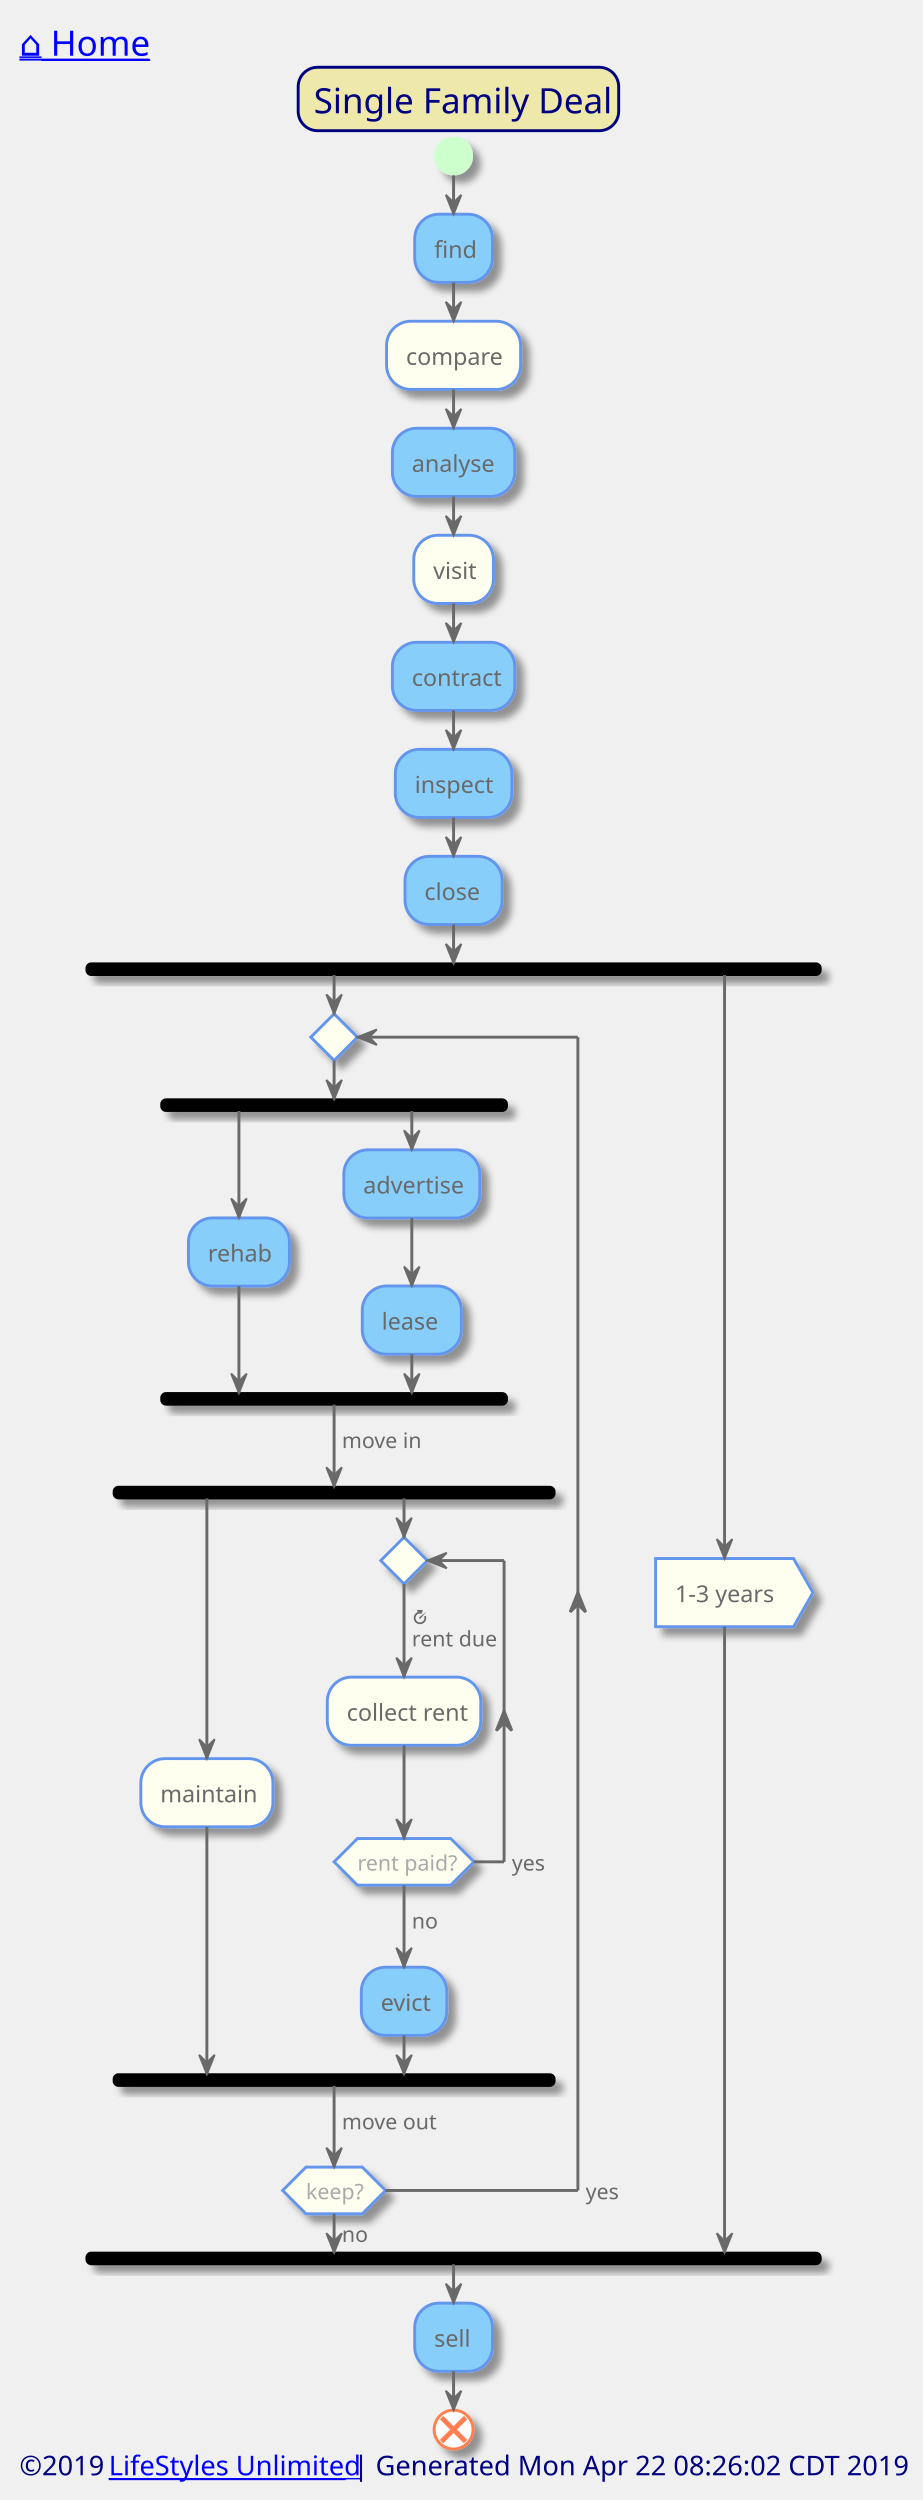
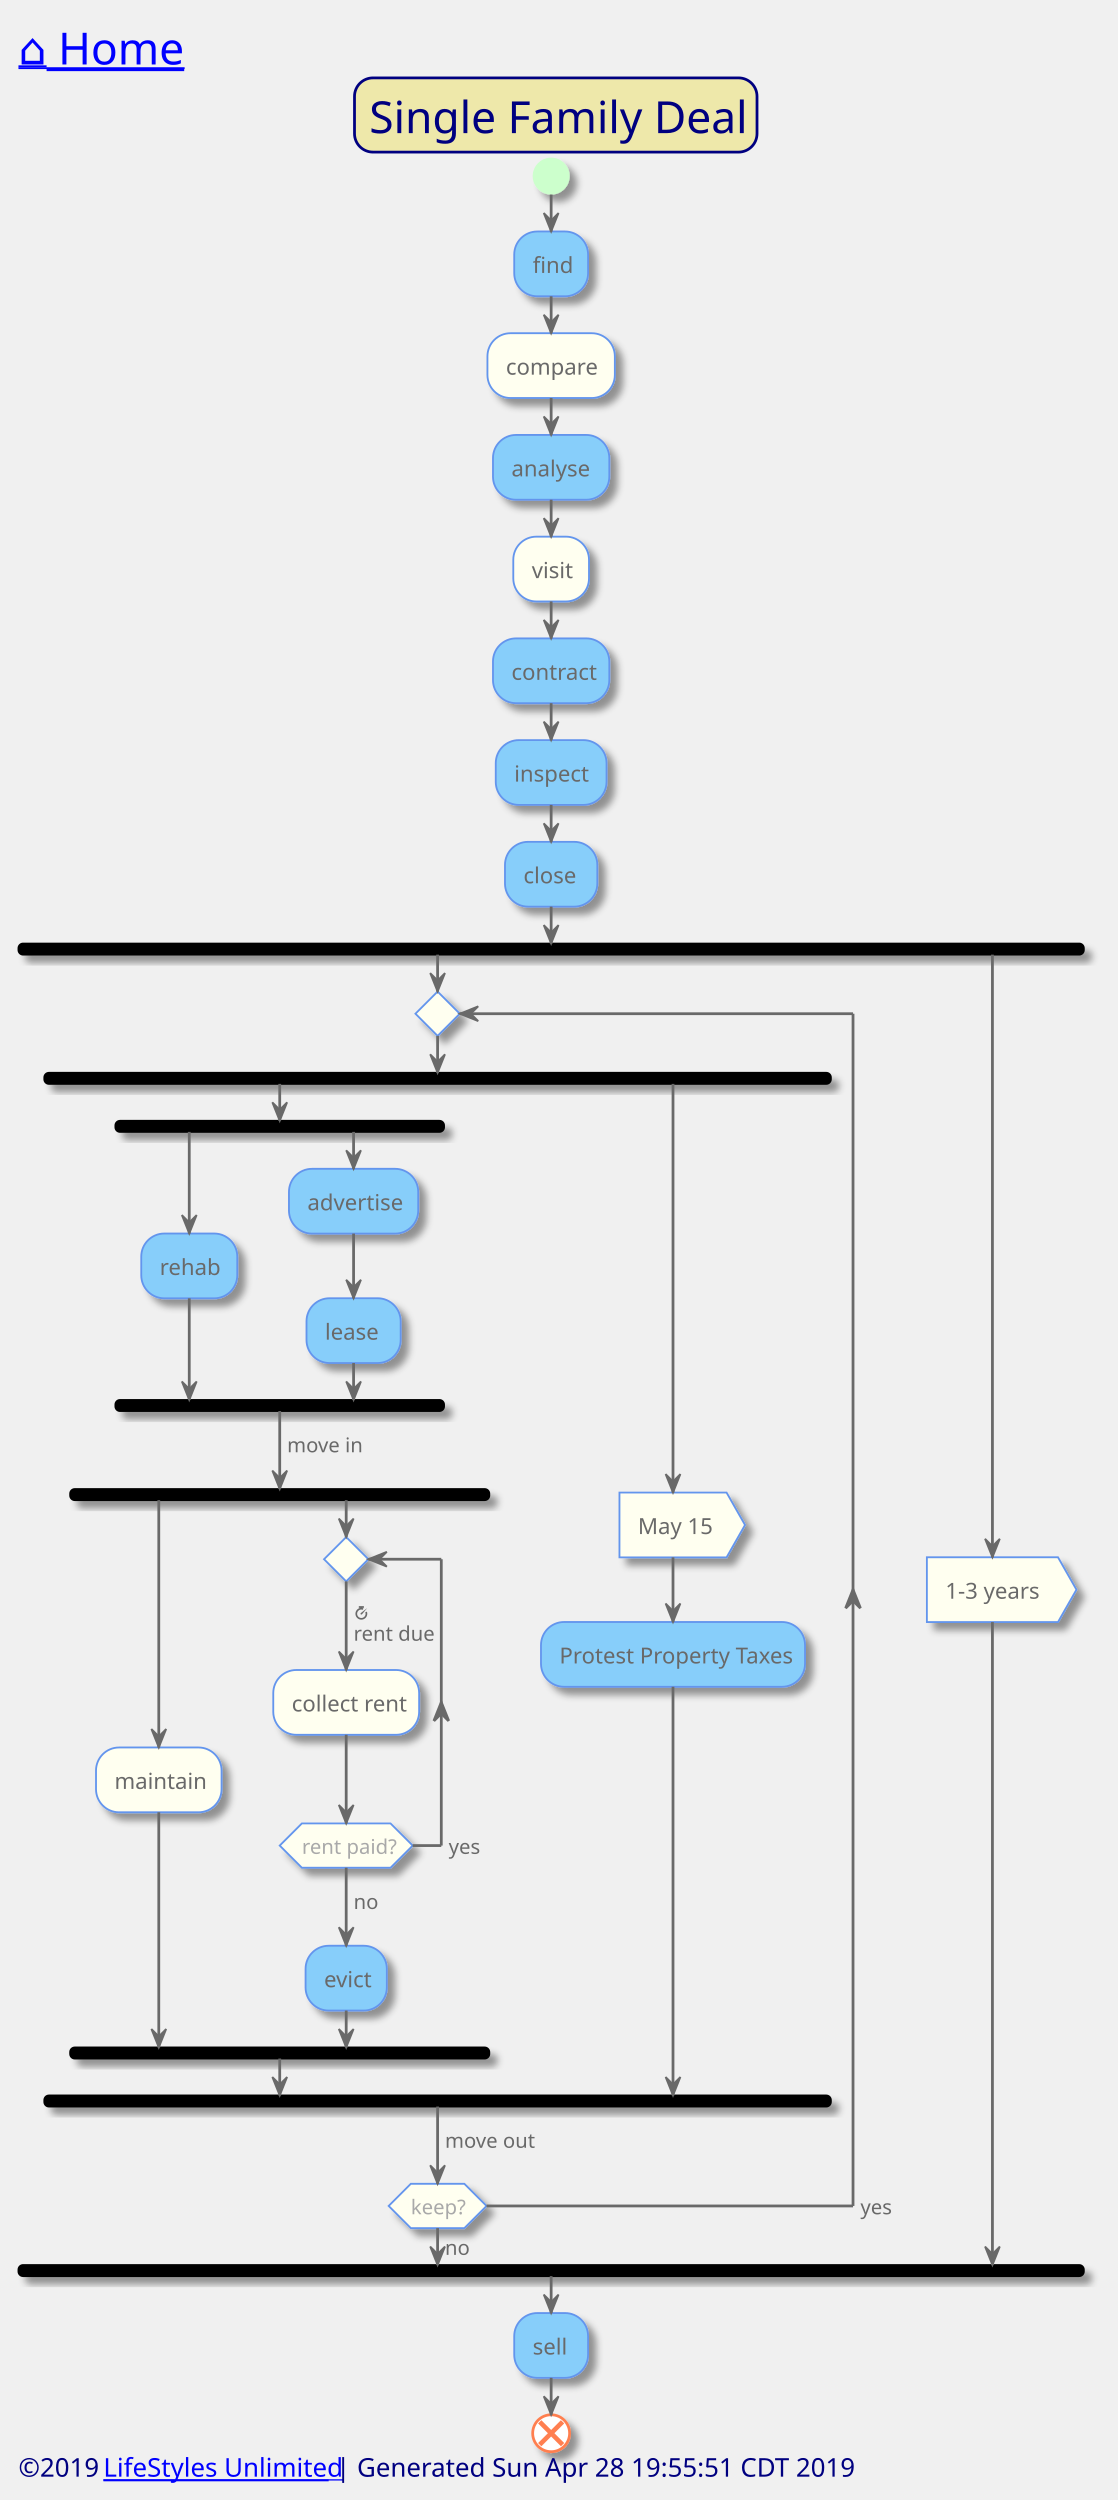
- <svg xmlns="http://www.w3.org/2000/svg" xmlns:xlink="http://www.w3.org/1999/xlink" contentScriptType="application/ecmascript" contentStyleType="text/css" height="1287px" preserveAspectRatio="none" style="width:475px;height:1287px;" version="1.1" viewBox="0 0 475 1287" width="475px" zoomAndPan="magnify">
+ <svg xmlns="http://www.w3.org/2000/svg" xmlns:xlink="http://www.w3.org/1999/xlink" contentScriptType="application/ecmascript" contentStyleType="text/css" height="1354px" preserveAspectRatio="none" style="width:605px;height:1354px;" version="1.1" viewBox="0 0 605 1354" width="605px" zoomAndPan="magnify">
  <defs>
    <style type="text/css">path:hover { stroke: #0000FF !important;}</style>
-     <filter height="300%" id="faxwaul06jicd" width="300%" x="-1" y="-1">
+     <filter height="300%" id="f14vd1gn0v2kp7" width="300%" x="-1" y="-1">
      <feGaussianBlur result="blurOut" stdDeviation="2.0" />
      <feColorMatrix in="blurOut" result="blurOut2" type="matrix" values="0 0 0 0 0 0 0 0 0 0 0 0 0 0 0 0 0 0 .4 0" />
      <feOffset dx="4.0" dy="4.0" in="blurOut2" result="blurOut3" />
      <feBlend in="SourceGraphic" in2="blurOut3" mode="normal" />
    </filter>
  </defs>
  <g>
    <a target="_top" xlink:actuate="onRequest" xlink:href="../index.svg" xlink:show="new" xlink:title="../index.svg" xlink:type="simple">
-       <text fill="#0000FF" font-family="sans-serif" font-size="18" lengthAdjust="spacingAndGlyphs" text-decoration="underline" textLength="67" x="10" y="28.686">⌂ Home</text>
-       <line style="stroke: #0000FF; stroke-width: 1.0;" x1="10" x2="77" y1="30.686" y2="30.686" />
+       <text fill="#0000FF" font-family="sans-serif" font-size="24" lengthAdjust="spacingAndGlyphs" text-decoration="underline" textLength="90" x="10" y="34.914">⌂ Home</text>
+       <line style="stroke: #0000FF; stroke-width: 1.0;" x1="10" x2="100" y1="36.914" y2="36.914" />
    </a>
-     <rect fill="#EEE8AA" height="32.641" rx="10" ry="10" style="stroke: #000080; stroke-width: 1.5;" width="165" x="153.5" y="34.641" />
-     <text fill="#000080" font-family="sans-serif" font-size="18" lengthAdjust="spacingAndGlyphs" textLength="149" x="161.5" y="58.326">Single Family Deal</text>
-     <ellipse cx="233.5" cy="80.281" fill="#CCFFCC" filter="url(#faxwaul06jicd)" rx="10" ry="10" style="stroke: none; stroke-width: 1.0;" />
+     <rect fill="#EEE8AA" height="40.188" rx="10" ry="10" style="stroke: #000080; stroke-width: 1.5;" width="218" x="192" y="42.188" />
+     <text fill="#000080" font-family="sans-serif" font-size="24" lengthAdjust="spacingAndGlyphs" textLength="202" x="200" y="72.102">Single Family Deal</text>
+     <ellipse cx="298.5" cy="95.375" fill="#CCFFCC" filter="url(#f14vd1gn0v2kp7)" rx="10" ry="10" style="stroke: none; stroke-width: 1.0;" />
    <a target="_top" xlink:actuate="onRequest" xlink:href="finding.svg?sanitize=true" xlink:show="new" xlink:title="finding.svg?sanitize=true" xlink:type="simple">
-       <rect fill="#87CEFA" filter="url(#faxwaul06jicd)" height="35.094" rx="12.5" ry="12.5" style="stroke: #6495ED; stroke-width: 1.5;" width="40" x="213.5" y="110.281" />
-       <text fill="#696969" font-family="sans-serif" font-size="12" lengthAdjust="spacingAndGlyphs" textLength="20" x="223.5" y="132.738">find</text>
+       <rect fill="#87CEFA" filter="url(#f14vd1gn0v2kp7)" height="35.094" rx="12.5" ry="12.5" style="stroke: #6495ED; stroke-width: 1.0;" width="40" x="278.5" y="125.375" />
+       <text fill="#696969" font-family="sans-serif" font-size="12" lengthAdjust="spacingAndGlyphs" textLength="20" x="288.5" y="147.832">find</text>
    </a>
-     <rect fill="#FFFFF0" filter="url(#faxwaul06jicd)" height="35.094" rx="12.5" ry="12.5" style="stroke: #6495ED; stroke-width: 1.5;" width="69" x="199" y="165.375" />
-     <text fill="#696969" font-family="sans-serif" font-size="12" lengthAdjust="spacingAndGlyphs" textLength="49" x="209" y="187.832">compare</text>
+     <rect fill="#FFFFF0" filter="url(#f14vd1gn0v2kp7)" height="35.094" rx="12.5" ry="12.5" style="stroke: #6495ED; stroke-width: 1.0;" width="69" x="264" y="180.469" />
+     <text fill="#696969" font-family="sans-serif" font-size="12" lengthAdjust="spacingAndGlyphs" textLength="49" x="274" y="202.926">compare</text>
    <a target="_top" xlink:actuate="onRequest" xlink:href="evaluating.svg?sanitize=true" xlink:show="new" xlink:title="evaluating.svg?sanitize=true" xlink:type="simple">
-       <rect fill="#87CEFA" filter="url(#faxwaul06jicd)" height="35.094" rx="12.5" ry="12.5" style="stroke: #6495ED; stroke-width: 1.5;" width="63" x="202" y="220.469" />
-       <text fill="#696969" font-family="sans-serif" font-size="12" lengthAdjust="spacingAndGlyphs" textLength="43" x="212" y="242.926">analyse</text>
+       <rect fill="#87CEFA" filter="url(#f14vd1gn0v2kp7)" height="35.094" rx="12.5" ry="12.5" style="stroke: #6495ED; stroke-width: 1.0;" width="63" x="267" y="235.562" />
+       <text fill="#696969" font-family="sans-serif" font-size="12" lengthAdjust="spacingAndGlyphs" textLength="43" x="277" y="258.019">analyse</text>
    </a>
-     <rect fill="#FFFFF0" filter="url(#faxwaul06jicd)" height="35.094" rx="12.5" ry="12.5" style="stroke: #6495ED; stroke-width: 1.5;" width="41" x="213" y="275.562" />
-     <text fill="#696969" font-family="sans-serif" font-size="12" lengthAdjust="spacingAndGlyphs" textLength="21" x="223" y="298.019">visit</text>
+     <rect fill="#FFFFF0" filter="url(#f14vd1gn0v2kp7)" height="35.094" rx="12.5" ry="12.5" style="stroke: #6495ED; stroke-width: 1.0;" width="41" x="278" y="290.656" />
+     <text fill="#696969" font-family="sans-serif" font-size="12" lengthAdjust="spacingAndGlyphs" textLength="21" x="288" y="313.113">visit</text>
    <a target="_top" xlink:actuate="onRequest" xlink:href="negotiating.svg?sanitize=true" xlink:show="new" xlink:title="negotiating.svg?sanitize=true" xlink:type="simple">
-       <rect fill="#87CEFA" filter="url(#faxwaul06jicd)" height="35.094" rx="12.5" ry="12.5" style="stroke: #6495ED; stroke-width: 1.5;" width="63" x="202" y="330.656" />
-       <text fill="#696969" font-family="sans-serif" font-size="12" lengthAdjust="spacingAndGlyphs" textLength="43" x="212" y="353.113">contract</text>
+       <rect fill="#87CEFA" filter="url(#f14vd1gn0v2kp7)" height="35.094" rx="12.5" ry="12.5" style="stroke: #6495ED; stroke-width: 1.0;" width="63" x="267" y="345.75" />
+       <text fill="#696969" font-family="sans-serif" font-size="12" lengthAdjust="spacingAndGlyphs" textLength="43" x="277" y="368.207">contract</text>
    </a>
    <a target="_top" xlink:actuate="onRequest" xlink:href="due-diligence.svg?sanitize=true" xlink:show="new" xlink:title="due-diligence.svg?sanitize=true" xlink:type="simple">
-       <rect fill="#87CEFA" filter="url(#faxwaul06jicd)" height="35.094" rx="12.5" ry="12.5" style="stroke: #6495ED; stroke-width: 1.5;" width="60" x="203.5" y="385.75" />
-       <text fill="#696969" font-family="sans-serif" font-size="12" lengthAdjust="spacingAndGlyphs" textLength="40" x="213.5" y="408.207">inspect</text>
+       <rect fill="#87CEFA" filter="url(#f14vd1gn0v2kp7)" height="35.094" rx="12.5" ry="12.5" style="stroke: #6495ED; stroke-width: 1.0;" width="60" x="268.5" y="400.844" />
+       <text fill="#696969" font-family="sans-serif" font-size="12" lengthAdjust="spacingAndGlyphs" textLength="40" x="278.5" y="423.301">inspect</text>
    </a>
    <a target="_top" xlink:actuate="onRequest" xlink:href="closing.svg?sanitize=true" xlink:show="new" xlink:title="closing.svg?sanitize=true" xlink:type="simple">
-       <rect fill="#87CEFA" filter="url(#faxwaul06jicd)" height="35.094" rx="12.5" ry="12.5" style="stroke: #6495ED; stroke-width: 1.5;" width="50" x="208.5" y="440.844" />
-       <text fill="#696969" font-family="sans-serif" font-size="12" lengthAdjust="spacingAndGlyphs" textLength="30" x="218.5" y="463.301">close</text>
+       <rect fill="#87CEFA" filter="url(#f14vd1gn0v2kp7)" height="35.094" rx="12.5" ry="12.5" style="stroke: #6495ED; stroke-width: 1.0;" width="50" x="273.5" y="455.938" />
+       <text fill="#696969" font-family="sans-serif" font-size="12" lengthAdjust="spacingAndGlyphs" textLength="30" x="283.5" y="478.394">close</text>
    </a>
-     <rect fill="#000000" filter="url(#faxwaul06jicd)" height="6" rx="2.5" ry="2.5" style="stroke: #000000; stroke-width: 1.0;" width="378" x="44.5" y="495.938" />
-     <rect fill="#000000" filter="url(#faxwaul06jicd)" height="6" rx="2.5" ry="2.5" style="stroke: #000000; stroke-width: 1.0;" width="178" x="83" y="565.938" />
+     <rect fill="#000000" filter="url(#f14vd1gn0v2kp7)" height="6" rx="2.5" ry="2.5" style="stroke: #000000; stroke-width: 1.0;" width="577" x="10" y="511.031" />
+     <rect fill="#000000" filter="url(#f14vd1gn0v2kp7)" height="6" rx="2.5" ry="2.5" style="stroke: #000000; stroke-width: 1.0;" width="426" x="24" y="581.031" />
+     <rect fill="#000000" filter="url(#f14vd1gn0v2kp7)" height="6" rx="2.5" ry="2.5" style="stroke: #000000; stroke-width: 1.0;" width="178" x="62.5" y="607.031" />
    <a target="_top" xlink:actuate="onRequest" xlink:href="rehabbing.svg?sanitize=true" xlink:show="new" xlink:title="rehabbing.svg?sanitize=true" xlink:type="simple">
-       <rect fill="#87CEFA" filter="url(#faxwaul06jicd)" height="35.094" rx="12.5" ry="12.5" style="stroke: #6495ED; stroke-width: 1.5;" width="52" x="97" y="626.984" />
-       <text fill="#696969" font-family="sans-serif" font-size="12" lengthAdjust="spacingAndGlyphs" textLength="32" x="107" y="649.441">rehab</text>
+       <rect fill="#87CEFA" filter="url(#f14vd1gn0v2kp7)" height="35.094" rx="12.5" ry="12.5" style="stroke: #6495ED; stroke-width: 1.0;" width="52" x="76.5" y="668.078" />
+       <text fill="#696969" font-family="sans-serif" font-size="12" lengthAdjust="spacingAndGlyphs" textLength="32" x="86.5" y="690.535">rehab</text>
    </a>
    <a target="_top" xlink:actuate="onRequest" xlink:href="advertise.svg?sanitize=true" xlink:show="new" xlink:title="advertise.svg?sanitize=true" xlink:type="simple">
-       <rect fill="#87CEFA" filter="url(#faxwaul06jicd)" height="35.094" rx="12.5" ry="12.5" style="stroke: #6495ED; stroke-width: 1.5;" width="70" x="177" y="591.938" />
-       <text fill="#696969" font-family="sans-serif" font-size="12" lengthAdjust="spacingAndGlyphs" textLength="50" x="187" y="614.394">advertise</text>
+       <rect fill="#87CEFA" filter="url(#f14vd1gn0v2kp7)" height="35.094" rx="12.5" ry="12.5" style="stroke: #6495ED; stroke-width: 1.0;" width="70" x="156.5" y="633.031" />
+       <text fill="#696969" font-family="sans-serif" font-size="12" lengthAdjust="spacingAndGlyphs" textLength="50" x="166.5" y="655.488">advertise</text>
    </a>
    <a target="_top" xlink:actuate="onRequest" xlink:href="leasing.svg?sanitize=true" xlink:show="new" xlink:title="leasing.svg?sanitize=true" xlink:type="simple">
-       <rect fill="#87CEFA" filter="url(#faxwaul06jicd)" height="35.094" rx="12.5" ry="12.5" style="stroke: #6495ED; stroke-width: 1.5;" width="51" x="186.5" y="662.031" />
-       <text fill="#696969" font-family="sans-serif" font-size="12" lengthAdjust="spacingAndGlyphs" textLength="31" x="196.5" y="684.488">lease</text>
+       <rect fill="#87CEFA" filter="url(#f14vd1gn0v2kp7)" height="35.094" rx="12.5" ry="12.5" style="stroke: #6495ED; stroke-width: 1.0;" width="51" x="166" y="703.125" />
+       <text fill="#696969" font-family="sans-serif" font-size="12" lengthAdjust="spacingAndGlyphs" textLength="31" x="176" y="725.582">lease</text>
    </a>
-     <rect fill="#000000" filter="url(#faxwaul06jicd)" height="6" rx="2.5" ry="2.5" style="stroke: #000000; stroke-width: 1.0;" width="178" x="83" y="717.125" />
-     <rect fill="#000000" filter="url(#faxwaul06jicd)" height="6" rx="2.5" ry="2.5" style="stroke: #000000; stroke-width: 1.0;" width="227" x="58.5" y="765.378" />
-     <rect fill="#FFFFF0" filter="url(#faxwaul06jicd)" height="35.094" rx="12.5" ry="12.5" style="stroke: #6495ED; stroke-width: 1.5;" width="68" x="72.5" y="905.343" />
-     <text fill="#696969" font-family="sans-serif" font-size="12" lengthAdjust="spacingAndGlyphs" textLength="48" x="82.5" y="927.8">maintain</text>
-     <rect fill="#FFFFF0" filter="url(#faxwaul06jicd)" height="35.094" rx="12.5" ry="12.5" style="stroke: #6495ED; stroke-width: 1.5;" width="79" x="168.5" y="863.378" />
-     <text fill="#696969" font-family="sans-serif" font-size="12" lengthAdjust="spacingAndGlyphs" textLength="59" x="178.5" y="885.835">collect rent</text>
-     <polygon fill="#FFFFF0" filter="url(#faxwaul06jicd)" points="208,791.378,220,803.378,208,815.378,196,803.378,208,791.378" style="stroke: #6495ED; stroke-width: 1.5;" />
-     <polygon fill="#FFFFF0" filter="url(#faxwaul06jicd)" points="184,946.472,232,946.472,244,958.472,232,970.472,184,970.472,172,958.472,184,946.472" style="stroke: #6495ED; stroke-width: 1.5;" />
-     <text fill="#A9A9A9" font-family="sans-serif" font-size="11" lengthAdjust="spacingAndGlyphs" textLength="48" x="184" y="962.973">rent paid?</text>
+     <rect fill="#000000" filter="url(#f14vd1gn0v2kp7)" height="6" rx="2.5" ry="2.5" style="stroke: #000000; stroke-width: 1.0;" width="178" x="62.5" y="758.219" />
+     <rect fill="#000000" filter="url(#f14vd1gn0v2kp7)" height="6" rx="2.5" ry="2.5" style="stroke: #000000; stroke-width: 1.0;" width="227" x="38" y="806.472" />
+     <rect fill="#FFFFF0" filter="url(#f14vd1gn0v2kp7)" height="35.094" rx="12.5" ry="12.5" style="stroke: #6495ED; stroke-width: 1.0;" width="68" x="52" y="946.437" />
+     <text fill="#696969" font-family="sans-serif" font-size="12" lengthAdjust="spacingAndGlyphs" textLength="48" x="62" y="968.894">maintain</text>
+     <rect fill="#FFFFF0" filter="url(#f14vd1gn0v2kp7)" height="35.094" rx="12.5" ry="12.5" style="stroke: #6495ED; stroke-width: 1.0;" width="79" x="148" y="904.472" />
+     <text fill="#696969" font-family="sans-serif" font-size="12" lengthAdjust="spacingAndGlyphs" textLength="59" x="158" y="926.929">collect rent</text>
+     <polygon fill="#FFFFF0" filter="url(#f14vd1gn0v2kp7)" points="187.5,832.472,199.5,844.472,187.5,856.472,175.5,844.472,187.5,832.472" style="stroke: #6495ED; stroke-width: 1.0;" />
+     <polygon fill="#FFFFF0" filter="url(#f14vd1gn0v2kp7)" points="163.5,987.565,211.5,987.565,223.5,999.565,211.5,1011.565,163.5,1011.565,151.5,999.565,163.5,987.565" style="stroke: #6495ED; stroke-width: 1.0;" />
+     <text fill="#A9A9A9" font-family="sans-serif" font-size="11" lengthAdjust="spacingAndGlyphs" textLength="48" x="163.5" y="1004.066">rent paid?</text>
    <a target="_top" xlink:actuate="onRequest" xlink:href="evict.svg?sanitize=true" xlink:show="new" xlink:title="evict.svg?sanitize=true" xlink:type="simple">
-       <rect fill="#87CEFA" filter="url(#faxwaul06jicd)" height="35.094" rx="12.5" ry="12.5" style="stroke: #6495ED; stroke-width: 1.5;" width="44" x="186" y="1012.725" />
-       <text fill="#696969" font-family="sans-serif" font-size="12" lengthAdjust="spacingAndGlyphs" textLength="24" x="196" y="1035.182">evict</text>
+       <rect fill="#87CEFA" filter="url(#f14vd1gn0v2kp7)" height="35.094" rx="12.5" ry="12.5" style="stroke: #6495ED; stroke-width: 1.0;" width="44" x="165.5" y="1053.818" />
+       <text fill="#696969" font-family="sans-serif" font-size="12" lengthAdjust="spacingAndGlyphs" textLength="24" x="175.5" y="1076.275">evict</text>
    </a>
-     <rect fill="#000000" filter="url(#faxwaul06jicd)" height="6" rx="2.5" ry="2.5" style="stroke: #000000; stroke-width: 1.0;" width="227" x="58.5" y="1067.818" />
-     <polygon fill="#FFFFF0" filter="url(#faxwaul06jicd)" points="172,521.938,184,533.938,172,545.938,160,533.938,172,521.938" style="stroke: #6495ED; stroke-width: 1.5;" />
-     <polygon fill="#FFFFF0" filter="url(#faxwaul06jicd)" points="157.5,1115.653,186.5,1115.653,198.5,1127.653,186.5,1139.653,157.5,1139.653,145.5,1127.653,157.5,1115.653" style="stroke: #6495ED; stroke-width: 1.5;" />
-     <text fill="#A9A9A9" font-family="sans-serif" font-size="11" lengthAdjust="spacingAndGlyphs" textLength="29" x="157.5" y="1132.154">keep?</text>
-     <polygon fill="#FFFFF0" filter="url(#faxwaul06jicd)" points="337.5,802.331,408.5,802.331,418.5,819.878,408.5,837.425,337.5,837.425" style="stroke: #6495ED; stroke-width: 1.5;" />
-     <text fill="#696969" font-family="sans-serif" font-size="12" lengthAdjust="spacingAndGlyphs" textLength="51" x="347.5" y="824.788">1-3 years</text>
-     <rect fill="#000000" filter="url(#faxwaul06jicd)" height="6" rx="2.5" ry="2.5" style="stroke: #000000; stroke-width: 1.0;" width="378" x="44.5" y="1159.653" />
+     <rect fill="#000000" filter="url(#f14vd1gn0v2kp7)" height="6" rx="2.5" ry="2.5" style="stroke: #000000; stroke-width: 1.0;" width="227" x="38" y="1108.912" />
+     <polygon fill="#FFFFF0" filter="url(#f14vd1gn0v2kp7)" points="335.5,808.378,393.5,808.378,403.5,825.925,393.5,843.472,335.5,843.472" style="stroke: #6495ED; stroke-width: 1.0;" />
+     <text fill="#696969" font-family="sans-serif" font-size="12" lengthAdjust="spacingAndGlyphs" textLength="38" x="345.5" y="830.835">May 15</text>
+     <a target="_top" xlink:actuate="onRequest" xlink:href="protest-property-taxes.svg?sanitize=true" xlink:show="new" xlink:title="protest-property-taxes.svg?sanitize=true" xlink:type="simple">
+       <rect fill="#87CEFA" filter="url(#f14vd1gn0v2kp7)" height="35.094" rx="12.5" ry="12.5" style="stroke: #6495ED; stroke-width: 1.0;" width="143" x="293" y="878.472" />
+       <text fill="#696969" font-family="sans-serif" font-size="12" lengthAdjust="spacingAndGlyphs" textLength="123" x="303" y="900.929">Protest Property Taxes</text>
+     </a>
+     <rect fill="#000000" filter="url(#f14vd1gn0v2kp7)" height="6" rx="2.5" ry="2.5" style="stroke: #000000; stroke-width: 1.0;" width="426" x="24" y="1134.912" />
+     <polygon fill="#FFFFF0" filter="url(#f14vd1gn0v2kp7)" points="237,537.031,249,549.031,237,561.031,225,549.031,237,537.031" style="stroke: #6495ED; stroke-width: 1.0;" />
+     <polygon fill="#FFFFF0" filter="url(#f14vd1gn0v2kp7)" points="222.5,1182.747,251.5,1182.747,263.5,1194.747,251.5,1206.747,222.5,1206.747,210.5,1194.747,222.5,1182.747" style="stroke: #6495ED; stroke-width: 1.0;" />
+     <text fill="#A9A9A9" font-family="sans-serif" font-size="11" lengthAdjust="spacingAndGlyphs" textLength="29" x="222.5" y="1199.248">keep?</text>
+     <polygon fill="#FFFFF0" filter="url(#f14vd1gn0v2kp7)" points="502,843.425,573,843.425,583,860.972,573,878.519,502,878.519" style="stroke: #6495ED; stroke-width: 1.0;" />
+     <text fill="#696969" font-family="sans-serif" font-size="12" lengthAdjust="spacingAndGlyphs" textLength="51" x="512" y="865.882">1-3 years</text>
+     <rect fill="#000000" filter="url(#f14vd1gn0v2kp7)" height="6" rx="2.5" ry="2.5" style="stroke: #000000; stroke-width: 1.0;" width="577" x="10" y="1226.747" />
    <a target="_top" xlink:actuate="onRequest" xlink:href="selling.svg?sanitize=true" xlink:show="new" xlink:title="selling.svg?sanitize=true" xlink:type="simple">
-       <rect fill="#87CEFA" filter="url(#faxwaul06jicd)" height="35.094" rx="12.5" ry="12.5" style="stroke: #6495ED; stroke-width: 1.5;" width="40" x="213.5" y="1185.653" />
-       <text fill="#696969" font-family="sans-serif" font-size="12" lengthAdjust="spacingAndGlyphs" textLength="20" x="223.5" y="1208.11">sell</text>
+       <rect fill="#87CEFA" filter="url(#f14vd1gn0v2kp7)" height="35.094" rx="12.5" ry="12.5" style="stroke: #6495ED; stroke-width: 1.0;" width="40" x="278.5" y="1252.747" />
+       <text fill="#696969" font-family="sans-serif" font-size="12" lengthAdjust="spacingAndGlyphs" textLength="20" x="288.5" y="1275.204">sell</text>
    </a>
-     <ellipse cx="233.5" cy="1250.747" fill="#FFFFFF" filter="url(#faxwaul06jicd)" rx="10" ry="10" style="stroke: #FF7F50; stroke-width: 1.5;" />
-     <line style="stroke: #FF7F50; stroke-width: 2.5;" x1="227.313" x2="239.687" y1="1244.56" y2="1256.934" />
-     <line style="stroke: #FF7F50; stroke-width: 2.5;" x1="239.687" x2="227.313" y1="1244.56" y2="1256.934" />
-     <line style="stroke: #696969; stroke-width: 1.5;" x1="233.5" x2="233.5" y1="90.281" y2="110.281" />
-     <polygon fill="#696969" points="229.5,100.281,233.5,110.281,237.5,100.281,233.5,104.281" style="stroke: #696969; stroke-width: 1.0;" />
-     <line style="stroke: #696969; stroke-width: 1.5;" x1="233.5" x2="233.5" y1="145.375" y2="165.375" />
-     <polygon fill="#696969" points="229.5,155.375,233.5,165.375,237.5,155.375,233.5,159.375" style="stroke: #696969; stroke-width: 1.0;" />
-     <line style="stroke: #696969; stroke-width: 1.5;" x1="233.5" x2="233.5" y1="200.469" y2="220.469" />
-     <polygon fill="#696969" points="229.5,210.469,233.5,220.469,237.5,210.469,233.5,214.469" style="stroke: #696969; stroke-width: 1.0;" />
-     <line style="stroke: #696969; stroke-width: 1.5;" x1="233.5" x2="233.5" y1="255.562" y2="275.562" />
-     <polygon fill="#696969" points="229.5,265.562,233.5,275.562,237.5,265.562,233.5,269.562" style="stroke: #696969; stroke-width: 1.0;" />
-     <line style="stroke: #696969; stroke-width: 1.5;" x1="233.5" x2="233.5" y1="310.656" y2="330.656" />
-     <polygon fill="#696969" points="229.5,320.656,233.5,330.656,237.5,320.656,233.5,324.656" style="stroke: #696969; stroke-width: 1.0;" />
-     <line style="stroke: #696969; stroke-width: 1.5;" x1="233.5" x2="233.5" y1="365.75" y2="385.75" />
-     <polygon fill="#696969" points="229.5,375.75,233.5,385.75,237.5,375.75,233.5,379.75" style="stroke: #696969; stroke-width: 1.0;" />
-     <line style="stroke: #696969; stroke-width: 1.5;" x1="233.5" x2="233.5" y1="420.844" y2="440.844" />
-     <polygon fill="#696969" points="229.5,430.844,233.5,440.844,237.5,430.844,233.5,434.844" style="stroke: #696969; stroke-width: 1.0;" />
-     <line style="stroke: #696969; stroke-width: 1.5;" x1="212" x2="212" y1="627.031" y2="662.031" />
-     <polygon fill="#696969" points="208,652.031,212,662.031,216,652.031,212,656.031" style="stroke: #696969; stroke-width: 1.0;" />
-     <line style="stroke: #696969; stroke-width: 1.5;" x1="123" x2="123" y1="571.938" y2="626.984" />
-     <polygon fill="#696969" points="119,616.984,123,626.984,127,616.984,123,620.984" style="stroke: #696969; stroke-width: 1.0;" />
-     <line style="stroke: #696969; stroke-width: 1.5;" x1="212" x2="212" y1="571.938" y2="591.938" />
-     <polygon fill="#696969" points="208,581.938,212,591.938,216,581.938,212,585.938" style="stroke: #696969; stroke-width: 1.0;" />
-     <line style="stroke: #696969; stroke-width: 1.5;" x1="123" x2="123" y1="662.078" y2="717.125" />
-     <polygon fill="#696969" points="119,707.125,123,717.125,127,707.125,123,711.125" style="stroke: #696969; stroke-width: 1.0;" />
-     <line style="stroke: #696969; stroke-width: 1.5;" x1="212" x2="212" y1="697.125" y2="717.125" />
-     <polygon fill="#696969" points="208,707.125,212,717.125,216,707.125,212,711.125" style="stroke: #696969; stroke-width: 1.0;" />
-     <line style="stroke: #696969; stroke-width: 1.5;" x1="208" x2="208" y1="815.378" y2="863.378" />
-     <polygon fill="#696969" points="204,853.378,208,863.378,212,853.378,208,857.378" style="stroke: #696969; stroke-width: 1.0;" />
-     <path d="M214.833,828.793 L214.833,829.71 L215.75,829.71 L215.75,829.738 C214.194,829.959 213,831.303 213,832.918 C213,834.687 214.44,836.127 216.208,836.127 C217.977,836.127 219.417,834.687 219.417,832.918 C219.417,832.506 219.338,832.117 219.216,831.773 L218.356,832.088 C218.454,832.366 218.499,832.634 218.499,832.918 C218.499,834.193 217.482,835.21 216.207,835.21 C214.932,835.21 213.916,834.193 213.916,832.918 C213.916,831.643 214.932,830.627 216.207,830.627 C216.481,830.627 216.744,830.673 217.01,830.77 L217.325,829.91 C217.122,829.836 216.893,829.801 216.666,829.767 L216.666,829.709 L217.582,829.709 L217.582,828.792 L214.832,828.792 M219.416,829.824 C216.047,832.39 216.047,832.39 215.864,832.574 C215.68,832.757 215.68,833.049 215.864,833.233 C216.047,833.416 216.339,833.416 216.523,833.233 C216.706,833.058 219.416,829.824 219.416,829.824 " fill="#696969" style="stroke: ; stroke-width: 0.0; stroke-dasharray: ;" />
-     <text fill="#696969" font-family="sans-serif" font-size="11" lengthAdjust="spacingAndGlyphs" textLength="40" x="212" y="847.546">rent due</text>
-     <line style="stroke: #696969; stroke-width: 1.5;" x1="244" x2="259.5" y1="958.472" y2="958.472" />
-     <polygon fill="#696969" points="255.5,890.925,259.5,880.925,263.5,890.925,259.5,886.925" style="stroke: #696969; stroke-width: 1.5;" />
-     <line style="stroke: #696969; stroke-width: 1.5;" x1="259.5" x2="259.5" y1="803.378" y2="958.472" />
-     <line style="stroke: #696969; stroke-width: 1.5;" x1="259.5" x2="220" y1="803.378" y2="803.378" />
-     <polygon fill="#696969" points="230,799.378,220,803.378,230,807.378,226,803.378" style="stroke: #696969; stroke-width: 1.0;" />
-     <text fill="#696969" font-family="sans-serif" font-size="11" lengthAdjust="spacingAndGlyphs" textLength="18" x="263.5" y="962.973">yes</text>
-     <line style="stroke: #696969; stroke-width: 1.5;" x1="208" x2="208" y1="898.472" y2="946.472" />
-     <polygon fill="#696969" points="204,936.472,208,946.472,212,936.472,208,940.472" style="stroke: #696969; stroke-width: 1.0;" />
-     <line style="stroke: #696969; stroke-width: 1.5;" x1="208" x2="208" y1="970.472" y2="1012.725" />
-     <polygon fill="#696969" points="204,1002.725,208,1012.725,212,1002.725,208,1006.725" style="stroke: #696969; stroke-width: 1.0;" />
-     <text fill="#696969" font-family="sans-serif" font-size="11" lengthAdjust="spacingAndGlyphs" textLength="12" x="212" y="992.808">no</text>
-     <line style="stroke: #696969; stroke-width: 1.5;" x1="106.5" x2="106.5" y1="771.378" y2="905.343" />
-     <polygon fill="#696969" points="102.5,895.343,106.5,905.343,110.5,895.343,106.5,899.343" style="stroke: #696969; stroke-width: 1.0;" />
-     <line style="stroke: #696969; stroke-width: 1.5;" x1="208" x2="208" y1="771.378" y2="791.378" />
-     <polygon fill="#696969" points="204,781.378,208,791.378,212,781.378,208,785.378" style="stroke: #696969; stroke-width: 1.0;" />
-     <line style="stroke: #696969; stroke-width: 1.5;" x1="106.5" x2="106.5" y1="940.437" y2="1067.818" />
-     <polygon fill="#696969" points="102.5,1057.818,106.5,1067.818,110.5,1057.818,106.5,1061.818" style="stroke: #696969; stroke-width: 1.0;" />
-     <line style="stroke: #696969; stroke-width: 1.5;" x1="208" x2="208" y1="1047.818" y2="1067.818" />
-     <polygon fill="#696969" points="204,1057.818,208,1067.818,212,1057.818,208,1061.818" style="stroke: #696969; stroke-width: 1.0;" />
-     <line style="stroke: #696969; stroke-width: 1.5;" x1="172" x2="172" y1="723.125" y2="765.378" />
-     <polygon fill="#696969" points="168,755.378,172,765.378,176,755.378,172,759.378" style="stroke: #696969; stroke-width: 1.0;" />
-     <text fill="#696969" font-family="sans-serif" font-size="11" lengthAdjust="spacingAndGlyphs" textLength="37" x="176" y="745.461">move in</text>
-     <line style="stroke: #696969; stroke-width: 1.5;" x1="172" x2="172" y1="545.938" y2="565.938" />
-     <polygon fill="#696969" points="168,555.938,172,565.938,176,555.938,172,559.938" style="stroke: #696969; stroke-width: 1.0;" />
-     <line style="stroke: #696969; stroke-width: 1.5;" x1="198.5" x2="297.5" y1="1127.653" y2="1127.653" />
-     <polygon fill="#696969" points="293.5,829.878,297.5,819.878,301.5,829.878,297.5,825.878" style="stroke: #696969; stroke-width: 1.5;" />
-     <line style="stroke: #696969; stroke-width: 1.5;" x1="297.5" x2="297.5" y1="533.938" y2="1127.653" />
-     <line style="stroke: #696969; stroke-width: 1.5;" x1="297.5" x2="184" y1="533.938" y2="533.938" />
-     <polygon fill="#696969" points="194,529.938,184,533.938,194,537.938,190,533.938" style="stroke: #696969; stroke-width: 1.0;" />
-     <text fill="#696969" font-family="sans-serif" font-size="11" lengthAdjust="spacingAndGlyphs" textLength="18" x="301.5" y="1132.154">yes</text>
-     <line style="stroke: #696969; stroke-width: 1.5;" x1="172" x2="172" y1="1073.818" y2="1115.653" />
-     <polygon fill="#696969" points="168,1105.653,172,1115.653,176,1105.653,172,1109.653" style="stroke: #696969; stroke-width: 1.0;" />
-     <text fill="#696969" font-family="sans-serif" font-size="11" lengthAdjust="spacingAndGlyphs" textLength="44" x="176" y="1096.154">move out</text>
-     <line style="stroke: #696969; stroke-width: 1.5;" x1="172" x2="172" y1="501.938" y2="521.938" />
-     <polygon fill="#696969" points="168,511.938,172,521.938,176,511.938,172,515.938" style="stroke: #696969; stroke-width: 1.0;" />
-     <line style="stroke: #696969; stroke-width: 1.5;" x1="373" x2="373" y1="501.938" y2="802.331" />
-     <polygon fill="#696969" points="369,792.331,373,802.331,377,792.331,373,796.331" style="stroke: #696969; stroke-width: 1.0;" />
-     <line style="stroke: #696969; stroke-width: 1.5;" x1="172" x2="172" y1="1139.653" y2="1159.653" />
-     <polygon fill="#696969" points="168,1149.653,172,1159.653,176,1149.653,172,1153.653" style="stroke: #696969; stroke-width: 1.0;" />
-     <text fill="#696969" font-family="sans-serif" font-size="11" lengthAdjust="spacingAndGlyphs" textLength="12" x="176" y="1154.154">no</text>
-     <line style="stroke: #696969; stroke-width: 1.5;" x1="373" x2="373" y1="837.425" y2="1159.653" />
-     <polygon fill="#696969" points="369,1149.653,373,1159.653,377,1149.653,373,1153.653" style="stroke: #696969; stroke-width: 1.0;" />
-     <line style="stroke: #696969; stroke-width: 1.5;" x1="233.5" x2="233.5" y1="475.938" y2="495.938" />
-     <polygon fill="#696969" points="229.5,485.938,233.5,495.938,237.5,485.938,233.5,489.938" style="stroke: #696969; stroke-width: 1.0;" />
-     <line style="stroke: #696969; stroke-width: 1.5;" x1="233.5" x2="233.5" y1="1165.653" y2="1185.653" />
-     <polygon fill="#696969" points="229.5,1175.653,233.5,1185.653,237.5,1175.653,233.5,1179.653" style="stroke: #696969; stroke-width: 1.0;" />
-     <line style="stroke: #696969; stroke-width: 1.5;" x1="233.5" x2="233.5" y1="1220.747" y2="1240.747" />
-     <polygon fill="#696969" points="229.5,1230.747,233.5,1240.747,237.5,1230.747,233.5,1234.747" style="stroke: #696969; stroke-width: 1.0;" />
-     <text fill="#000080" font-family="sans-serif" font-size="14" lengthAdjust="spacingAndGlyphs" textLength="42" x="10" y="1274.28">©2019</text>
+     <ellipse cx="298.5" cy="1317.841" fill="#FFFFFF" filter="url(#f14vd1gn0v2kp7)" rx="10" ry="10" style="stroke: #FF7F50; stroke-width: 1.5;" />
+     <line style="stroke: #FF7F50; stroke-width: 2.5;" x1="292.313" x2="304.687" y1="1311.654" y2="1324.028" />
+     <line style="stroke: #FF7F50; stroke-width: 2.5;" x1="304.687" x2="292.313" y1="1311.654" y2="1324.028" />
+     <line style="stroke: #696969; stroke-width: 1.5;" x1="298.5" x2="298.5" y1="105.375" y2="125.375" />
+     <polygon fill="#696969" points="294.5,115.375,298.5,125.375,302.5,115.375,298.5,119.375" style="stroke: #696969; stroke-width: 1.0;" />
+     <line style="stroke: #696969; stroke-width: 1.5;" x1="298.5" x2="298.5" y1="160.469" y2="180.469" />
+     <polygon fill="#696969" points="294.5,170.469,298.5,180.469,302.5,170.469,298.5,174.469" style="stroke: #696969; stroke-width: 1.0;" />
+     <line style="stroke: #696969; stroke-width: 1.5;" x1="298.5" x2="298.5" y1="215.562" y2="235.562" />
+     <polygon fill="#696969" points="294.5,225.562,298.5,235.562,302.5,225.562,298.5,229.562" style="stroke: #696969; stroke-width: 1.0;" />
+     <line style="stroke: #696969; stroke-width: 1.5;" x1="298.5" x2="298.5" y1="270.656" y2="290.656" />
+     <polygon fill="#696969" points="294.5,280.656,298.5,290.656,302.5,280.656,298.5,284.656" style="stroke: #696969; stroke-width: 1.0;" />
+     <line style="stroke: #696969; stroke-width: 1.5;" x1="298.5" x2="298.5" y1="325.75" y2="345.75" />
+     <polygon fill="#696969" points="294.5,335.75,298.5,345.75,302.5,335.75,298.5,339.75" style="stroke: #696969; stroke-width: 1.0;" />
+     <line style="stroke: #696969; stroke-width: 1.5;" x1="298.5" x2="298.5" y1="380.844" y2="400.844" />
+     <polygon fill="#696969" points="294.5,390.844,298.5,400.844,302.5,390.844,298.5,394.844" style="stroke: #696969; stroke-width: 1.0;" />
+     <line style="stroke: #696969; stroke-width: 1.5;" x1="298.5" x2="298.5" y1="435.938" y2="455.938" />
+     <polygon fill="#696969" points="294.5,445.938,298.5,455.938,302.5,445.938,298.5,449.938" style="stroke: #696969; stroke-width: 1.0;" />
+     <line style="stroke: #696969; stroke-width: 1.5;" x1="191.5" x2="191.5" y1="668.125" y2="703.125" />
+     <polygon fill="#696969" points="187.5,693.125,191.5,703.125,195.5,693.125,191.5,697.125" style="stroke: #696969; stroke-width: 1.0;" />
+     <line style="stroke: #696969; stroke-width: 1.5;" x1="102.5" x2="102.5" y1="613.031" y2="668.078" />
+     <polygon fill="#696969" points="98.5,658.078,102.5,668.078,106.5,658.078,102.5,662.078" style="stroke: #696969; stroke-width: 1.0;" />
+     <line style="stroke: #696969; stroke-width: 1.5;" x1="191.5" x2="191.5" y1="613.031" y2="633.031" />
+     <polygon fill="#696969" points="187.5,623.031,191.5,633.031,195.5,623.031,191.5,627.031" style="stroke: #696969; stroke-width: 1.0;" />
+     <line style="stroke: #696969; stroke-width: 1.5;" x1="102.5" x2="102.5" y1="703.172" y2="758.219" />
+     <polygon fill="#696969" points="98.5,748.219,102.5,758.219,106.5,748.219,102.5,752.219" style="stroke: #696969; stroke-width: 1.0;" />
+     <line style="stroke: #696969; stroke-width: 1.5;" x1="191.5" x2="191.5" y1="738.219" y2="758.219" />
+     <polygon fill="#696969" points="187.5,748.219,191.5,758.219,195.5,748.219,191.5,752.219" style="stroke: #696969; stroke-width: 1.0;" />
+     <line style="stroke: #696969; stroke-width: 1.5;" x1="187.5" x2="187.5" y1="856.472" y2="904.472" />
+     <polygon fill="#696969" points="183.5,894.472,187.5,904.472,191.5,894.472,187.5,898.472" style="stroke: #696969; stroke-width: 1.0;" />
+     <path d="M194.333,869.887 L194.333,870.804 L195.25,870.804 L195.25,870.832 C193.694,871.053 192.5,872.397 192.5,874.012 C192.5,875.78 193.94,877.22 195.708,877.22 C197.477,877.22 198.917,875.78 198.917,874.012 C198.917,873.6 198.838,873.211 198.716,872.866 L197.856,873.182 C197.954,873.46 197.999,873.728 197.999,874.012 C197.999,875.287 196.982,876.304 195.707,876.304 C194.432,876.304 193.416,875.287 193.416,874.012 C193.416,872.737 194.432,871.72 195.707,871.72 C195.981,871.72 196.244,871.767 196.51,871.863 L196.825,871.004 C196.622,870.929 196.393,870.894 196.166,870.861 L196.166,870.803 L197.082,870.803 L197.082,869.886 L194.332,869.886 M198.916,870.917 C195.547,873.484 195.547,873.484 195.364,873.667 C195.18,873.851 195.18,874.143 195.364,874.327 C195.547,874.51 195.839,874.51 196.023,874.327 C196.206,874.152 198.916,870.917 198.916,870.917 " fill="#696969" style="stroke: ; stroke-width: 0.0; stroke-dasharray: ;" />
+     <text fill="#696969" font-family="sans-serif" font-size="11" lengthAdjust="spacingAndGlyphs" textLength="40" x="191.5" y="888.639">rent due</text>
+     <line style="stroke: #696969; stroke-width: 1.5;" x1="223.5" x2="239" y1="999.565" y2="999.565" />
+     <polygon fill="#696969" points="235,932.019,239,922.019,243,932.019,239,928.019" style="stroke: #696969; stroke-width: 1.5;" />
+     <line style="stroke: #696969; stroke-width: 1.5;" x1="239" x2="239" y1="844.472" y2="999.565" />
+     <line style="stroke: #696969; stroke-width: 1.5;" x1="239" x2="199.5" y1="844.472" y2="844.472" />
+     <polygon fill="#696969" points="209.5,840.472,199.5,844.472,209.5,848.472,205.5,844.472" style="stroke: #696969; stroke-width: 1.0;" />
+     <text fill="#696969" font-family="sans-serif" font-size="11" lengthAdjust="spacingAndGlyphs" textLength="18" x="243" y="1004.066">yes</text>
+     <line style="stroke: #696969; stroke-width: 1.5;" x1="187.5" x2="187.5" y1="939.565" y2="987.565" />
+     <polygon fill="#696969" points="183.5,977.565,187.5,987.565,191.5,977.565,187.5,981.565" style="stroke: #696969; stroke-width: 1.0;" />
+     <line style="stroke: #696969; stroke-width: 1.5;" x1="187.5" x2="187.5" y1="1011.565" y2="1053.818" />
+     <polygon fill="#696969" points="183.5,1043.818,187.5,1053.818,191.5,1043.818,187.5,1047.818" style="stroke: #696969; stroke-width: 1.0;" />
+     <text fill="#696969" font-family="sans-serif" font-size="11" lengthAdjust="spacingAndGlyphs" textLength="12" x="191.5" y="1033.901">no</text>
+     <line style="stroke: #696969; stroke-width: 1.5;" x1="86" x2="86" y1="812.472" y2="946.437" />
+     <polygon fill="#696969" points="82,936.437,86,946.437,90,936.437,86,940.437" style="stroke: #696969; stroke-width: 1.0;" />
+     <line style="stroke: #696969; stroke-width: 1.5;" x1="187.5" x2="187.5" y1="812.472" y2="832.472" />
+     <polygon fill="#696969" points="183.5,822.472,187.5,832.472,191.5,822.472,187.5,826.472" style="stroke: #696969; stroke-width: 1.0;" />
+     <line style="stroke: #696969; stroke-width: 1.5;" x1="86" x2="86" y1="981.53" y2="1108.912" />
+     <polygon fill="#696969" points="82,1098.912,86,1108.912,90,1098.912,86,1102.912" style="stroke: #696969; stroke-width: 1.0;" />
+     <line style="stroke: #696969; stroke-width: 1.5;" x1="187.5" x2="187.5" y1="1088.912" y2="1108.912" />
+     <polygon fill="#696969" points="183.5,1098.912,187.5,1108.912,191.5,1098.912,187.5,1102.912" style="stroke: #696969; stroke-width: 1.0;" />
+     <line style="stroke: #696969; stroke-width: 1.5;" x1="151.5" x2="151.5" y1="764.219" y2="806.472" />
+     <polygon fill="#696969" points="147.5,796.472,151.5,806.472,155.5,796.472,151.5,800.472" style="stroke: #696969; stroke-width: 1.0;" />
+     <text fill="#696969" font-family="sans-serif" font-size="11" lengthAdjust="spacingAndGlyphs" textLength="37" x="155.5" y="786.555">move in</text>
+     <line style="stroke: #696969; stroke-width: 1.5;" x1="364.5" x2="364.5" y1="843.472" y2="878.472" />
+     <polygon fill="#696969" points="360.5,868.472,364.5,878.472,368.5,868.472,364.5,872.472" style="stroke: #696969; stroke-width: 1.0;" />
+     <line style="stroke: #696969; stroke-width: 1.5;" x1="151.5" x2="151.5" y1="587.031" y2="607.031" />
+     <polygon fill="#696969" points="147.5,597.031,151.5,607.031,155.5,597.031,151.5,601.031" style="stroke: #696969; stroke-width: 1.0;" />
+     <line style="stroke: #696969; stroke-width: 1.5;" x1="364.5" x2="364.5" y1="587.031" y2="808.378" />
+     <polygon fill="#696969" points="360.5,798.378,364.5,808.378,368.5,798.378,364.5,802.378" style="stroke: #696969; stroke-width: 1.0;" />
+     <line style="stroke: #696969; stroke-width: 1.5;" x1="151.5" x2="151.5" y1="1114.912" y2="1134.912" />
+     <polygon fill="#696969" points="147.5,1124.912,151.5,1134.912,155.5,1124.912,151.5,1128.912" style="stroke: #696969; stroke-width: 1.0;" />
+     <line style="stroke: #696969; stroke-width: 1.5;" x1="364.5" x2="364.5" y1="913.565" y2="1134.912" />
+     <polygon fill="#696969" points="360.5,1124.912,364.5,1134.912,368.5,1124.912,364.5,1128.912" style="stroke: #696969; stroke-width: 1.0;" />
+     <line style="stroke: #696969; stroke-width: 1.5;" x1="237" x2="237" y1="561.031" y2="581.031" />
+     <polygon fill="#696969" points="233,571.031,237,581.031,241,571.031,237,575.031" style="stroke: #696969; stroke-width: 1.0;" />
+     <line style="stroke: #696969; stroke-width: 1.5;" x1="263.5" x2="462" y1="1194.747" y2="1194.747" />
+     <polygon fill="#696969" points="458,870.972,462,860.972,466,870.972,462,866.972" style="stroke: #696969; stroke-width: 1.5;" />
+     <line style="stroke: #696969; stroke-width: 1.5;" x1="462" x2="462" y1="549.031" y2="1194.747" />
+     <line style="stroke: #696969; stroke-width: 1.5;" x1="462" x2="249" y1="549.031" y2="549.031" />
+     <polygon fill="#696969" points="259,545.031,249,549.031,259,553.031,255,549.031" style="stroke: #696969; stroke-width: 1.0;" />
+     <text fill="#696969" font-family="sans-serif" font-size="11" lengthAdjust="spacingAndGlyphs" textLength="18" x="466" y="1199.248">yes</text>
+     <line style="stroke: #696969; stroke-width: 1.5;" x1="237" x2="237" y1="1140.912" y2="1182.747" />
+     <polygon fill="#696969" points="233,1172.747,237,1182.747,241,1172.747,237,1176.747" style="stroke: #696969; stroke-width: 1.0;" />
+     <text fill="#696969" font-family="sans-serif" font-size="11" lengthAdjust="spacingAndGlyphs" textLength="44" x="241" y="1163.248">move out</text>
+     <line style="stroke: #696969; stroke-width: 1.5;" x1="237" x2="237" y1="517.031" y2="537.031" />
+     <polygon fill="#696969" points="233,527.031,237,537.031,241,527.031,237,531.031" style="stroke: #696969; stroke-width: 1.0;" />
+     <line style="stroke: #696969; stroke-width: 1.5;" x1="537.5" x2="537.5" y1="517.031" y2="843.425" />
+     <polygon fill="#696969" points="533.5,833.425,537.5,843.425,541.5,833.425,537.5,837.425" style="stroke: #696969; stroke-width: 1.0;" />
+     <line style="stroke: #696969; stroke-width: 1.5;" x1="237" x2="237" y1="1206.747" y2="1226.747" />
+     <polygon fill="#696969" points="233,1216.747,237,1226.747,241,1216.747,237,1220.747" style="stroke: #696969; stroke-width: 1.0;" />
+     <text fill="#696969" font-family="sans-serif" font-size="11" lengthAdjust="spacingAndGlyphs" textLength="12" x="241" y="1221.248">no</text>
+     <line style="stroke: #696969; stroke-width: 1.5;" x1="537.5" x2="537.5" y1="878.519" y2="1226.747" />
+     <polygon fill="#696969" points="533.5,1216.747,537.5,1226.747,541.5,1216.747,537.5,1220.747" style="stroke: #696969; stroke-width: 1.0;" />
+     <line style="stroke: #696969; stroke-width: 1.5;" x1="298.5" x2="298.5" y1="491.031" y2="511.031" />
+     <polygon fill="#696969" points="294.5,501.031,298.5,511.031,302.5,501.031,298.5,505.031" style="stroke: #696969; stroke-width: 1.0;" />
+     <line style="stroke: #696969; stroke-width: 1.5;" x1="298.5" x2="298.5" y1="1232.747" y2="1252.747" />
+     <polygon fill="#696969" points="294.5,1242.747,298.5,1252.747,302.5,1242.747,298.5,1246.747" style="stroke: #696969; stroke-width: 1.0;" />
+     <line style="stroke: #696969; stroke-width: 1.5;" x1="298.5" x2="298.5" y1="1287.841" y2="1307.841" />
+     <polygon fill="#696969" points="294.5,1297.841,298.5,1307.841,302.5,1297.841,298.5,1301.841" style="stroke: #696969; stroke-width: 1.0;" />
+     <text fill="#000080" font-family="sans-serif" font-size="14" lengthAdjust="spacingAndGlyphs" textLength="42" x="10" y="1341.374">©2019</text>
    <a target="_top" xlink:actuate="onRequest" xlink:href="http://www.lifestylesunlimited.com" xlink:show="new" xlink:title="http://www.lifestylesunlimited.com" xlink:type="simple">
-       <text fill="#0000FF" font-family="sans-serif" font-size="14" lengthAdjust="spacingAndGlyphs" text-decoration="underline" textLength="122" x="56" y="1274.28">LifeStyles Unlimited</text>
-       <line style="stroke: #0000FF; stroke-width: 1.0;" x1="56" x2="178" y1="1276.28" y2="1276.28" />
+       <text fill="#0000FF" font-family="sans-serif" font-size="14" lengthAdjust="spacingAndGlyphs" text-decoration="underline" textLength="122" x="56" y="1341.374">LifeStyles Unlimited</text>
+       <line style="stroke: #0000FF; stroke-width: 1.0;" x1="56" x2="178" y1="1343.374" y2="1343.374" />
    </a>
-     <text fill="#000080" font-family="sans-serif" font-size="14" lengthAdjust="spacingAndGlyphs" textLength="281" x="182" y="1274.28">| Generated Mon Apr 22 08:26:02 CDT 2019</text>
+     <text fill="#000080" font-family="sans-serif" font-size="14" lengthAdjust="spacingAndGlyphs" textLength="279" x="182" y="1341.374">| Generated Sun Apr 28 19:55:51 CDT 2019</text>
  </g>
</svg>
